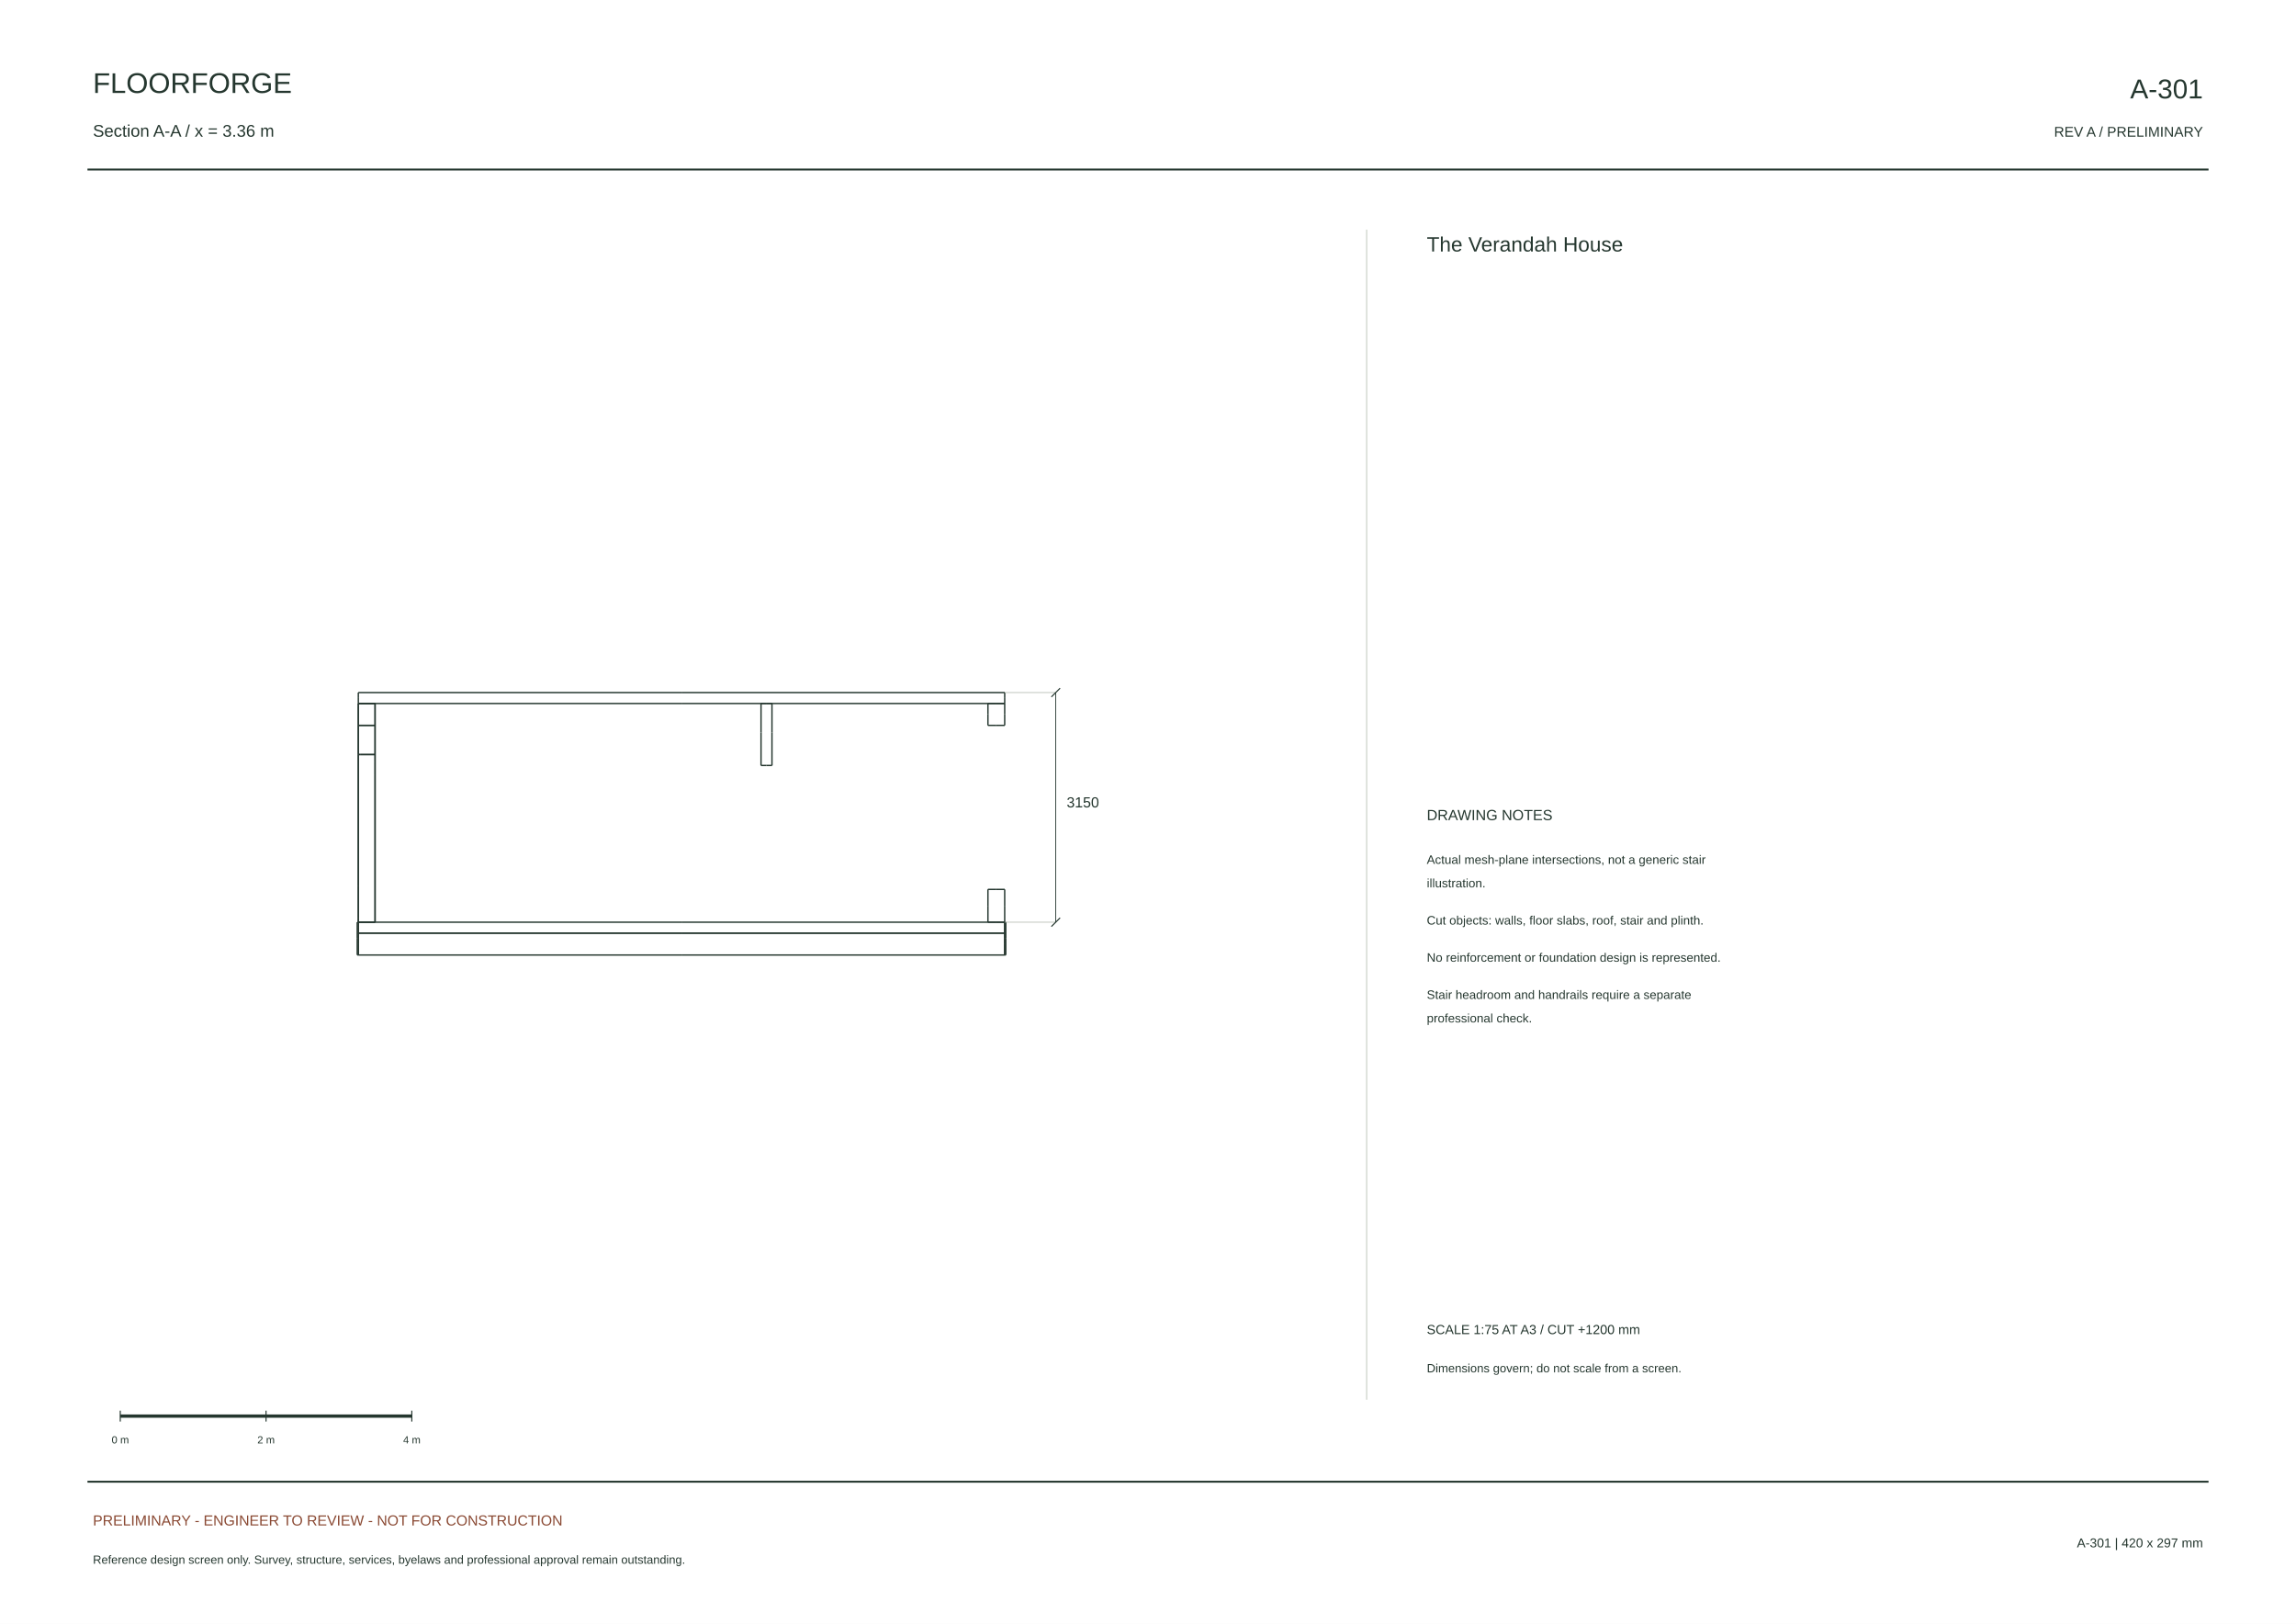
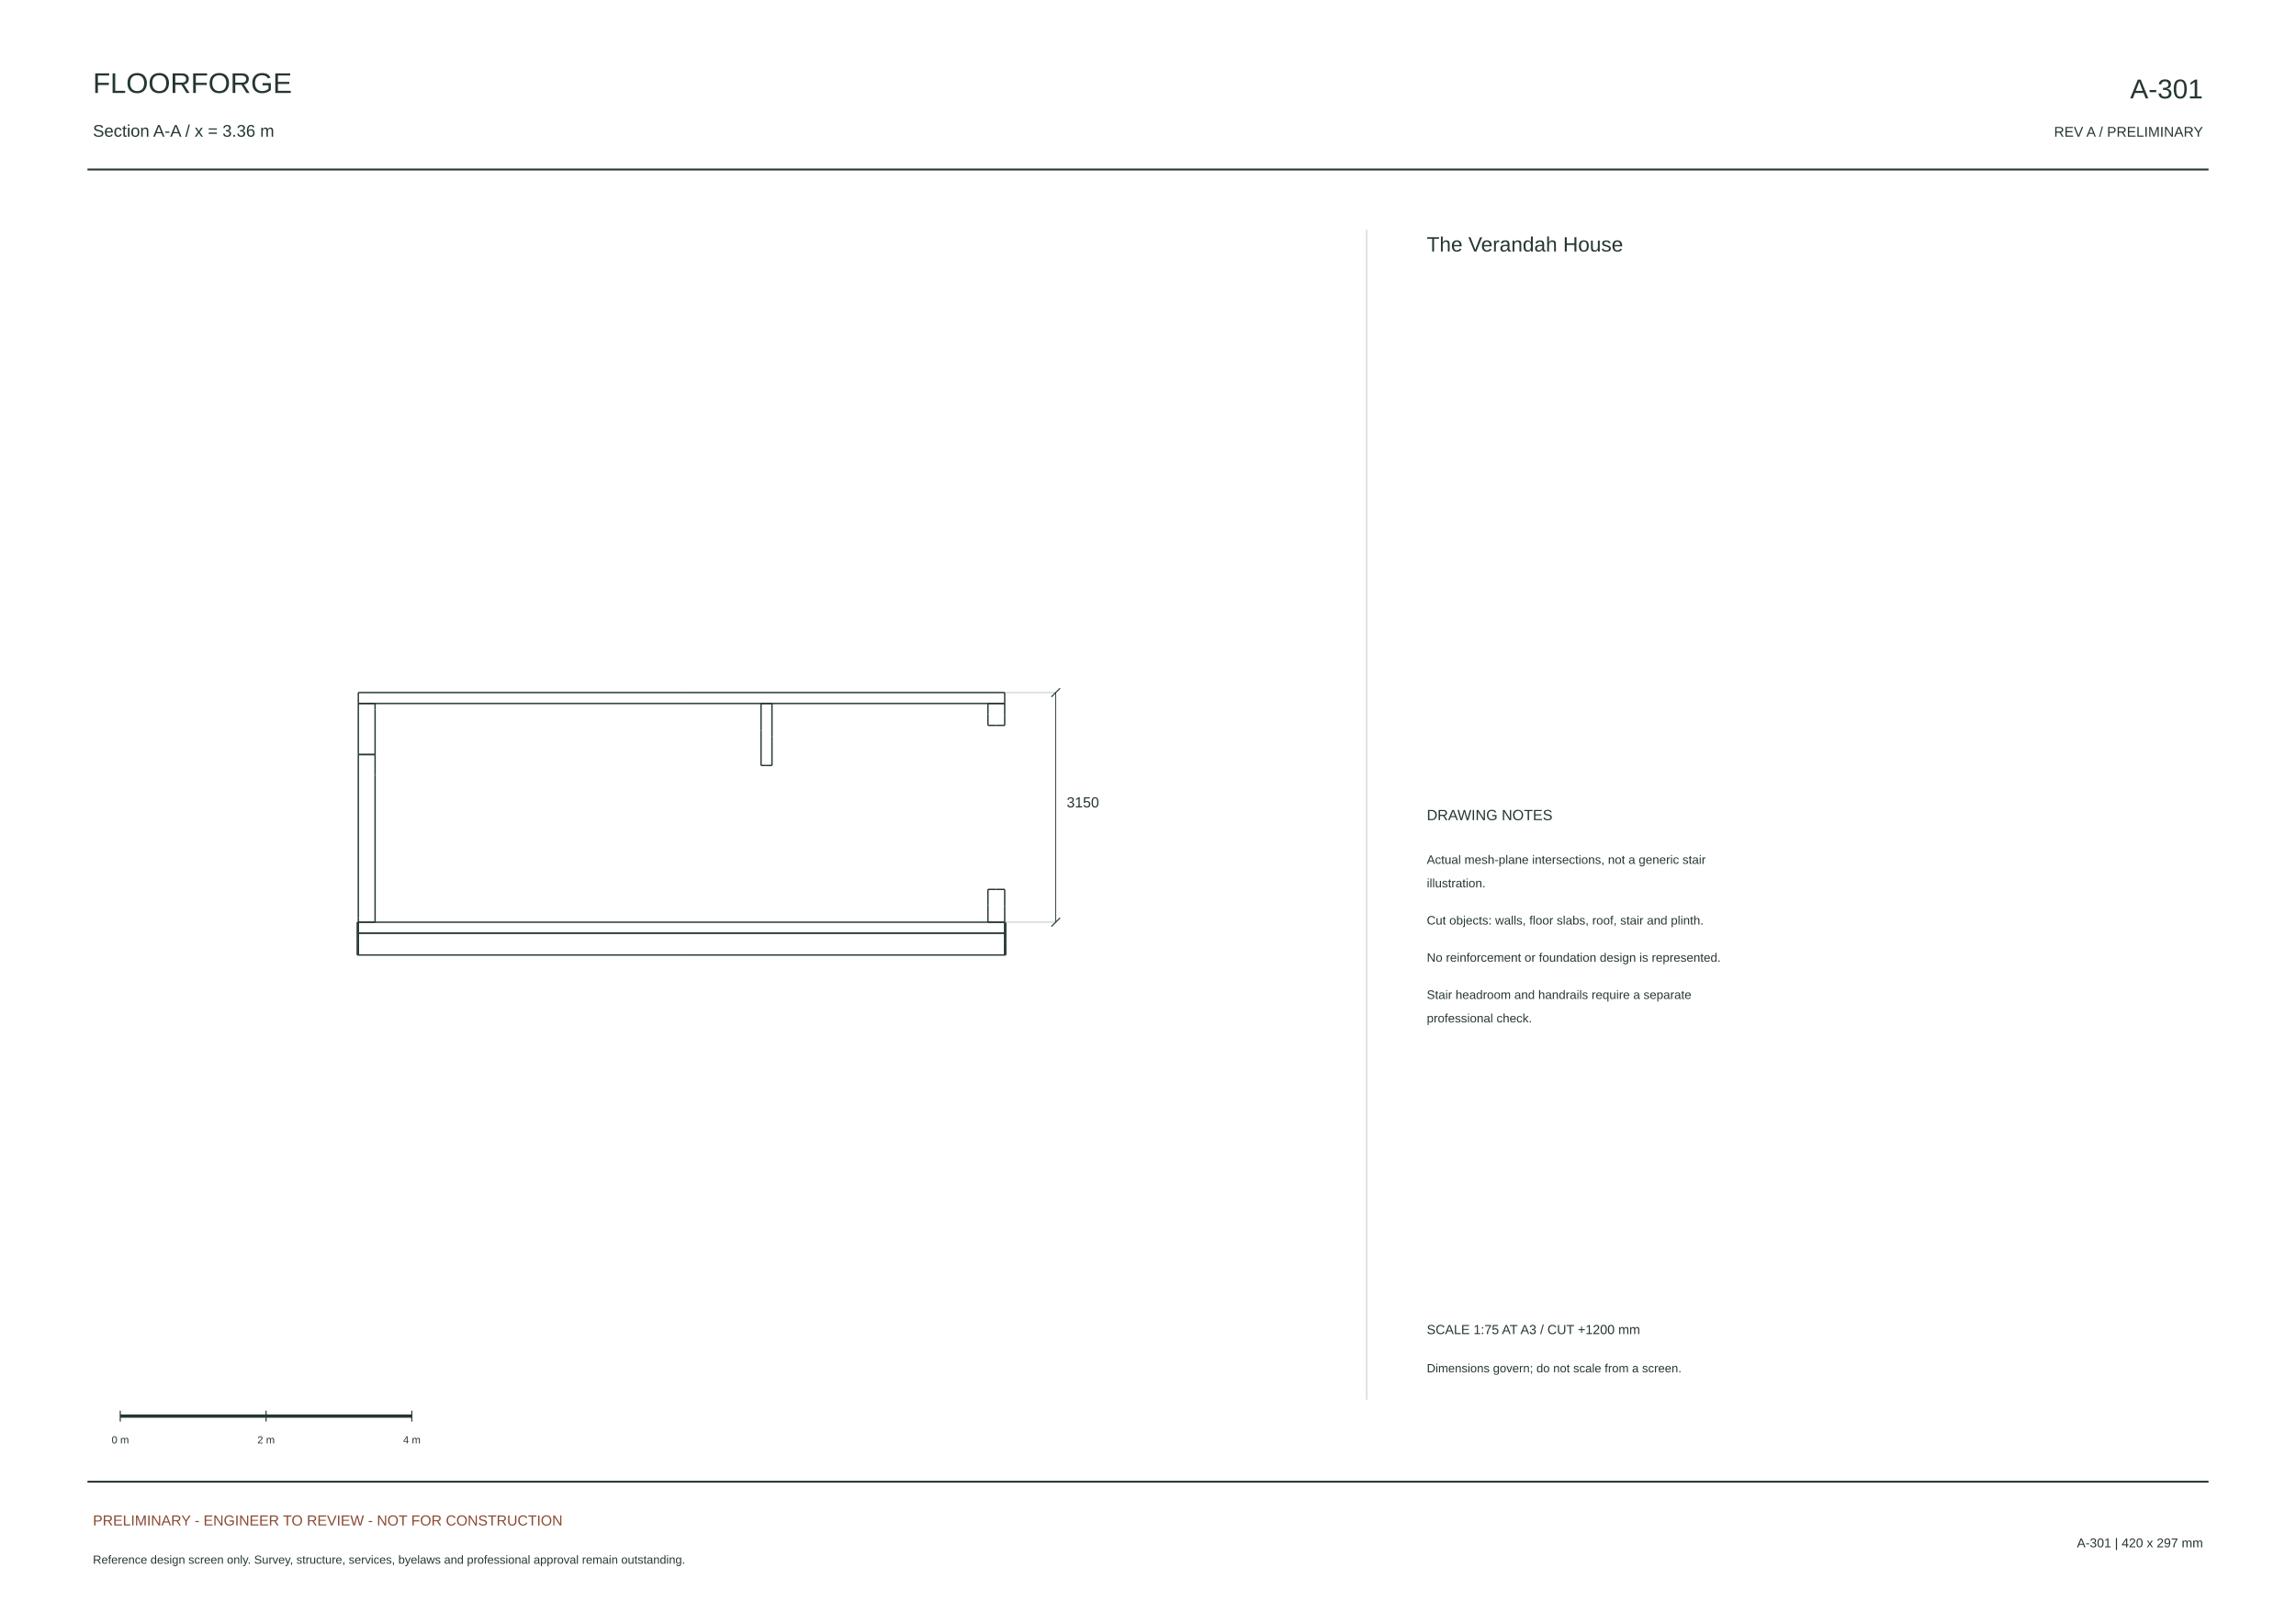
<svg xmlns="http://www.w3.org/2000/svg" width="420mm" height="297mm" viewBox="0 0 420 297">
  <rect width="420" height="297" fill="white" />
  <g font-family="Arial,Helvetica,sans-serif">
    <path d="M 16 31 H 404 M 16 271 H 404" stroke="#25372f" stroke-width=".35" />
    <text x="17" y="17" fill="#25372f" font-size="5.2" text-anchor="start">FLOORFORGE</text>
    <text x="17" y="25" fill="#25372f" font-size="3.1" text-anchor="start">Section A-A / x = 3.36 m</text>
    <text x="403" y="18" fill="#25372f" font-size="5" text-anchor="end">A-301</text>
    <text x="403" y="25" fill="#25372f" font-size="2.6" text-anchor="end">REV A / PRELIMINARY</text>
    <path d="M 124.667 170.667 L 65.547 170.667" fill="none" stroke="#25372f" stroke-width="0.25" />
    <path d="M 65.547 174.667 L 124.667 174.667" fill="none" stroke="#25372f" stroke-width="0.25" />
    <path d="M 124.667 170.667 L 183.787 170.667" fill="none" stroke="#25372f" stroke-width="0.25" />
    <path d="M 183.787 174.667 L 124.667 174.667" fill="none" stroke="#25372f" stroke-width="0.25" />
    <path d="M 183.787 174.667 L 183.787 172.667" fill="none" stroke="#25372f" stroke-width="0.25" />
    <path d="M 183.787 170.667 L 183.787 172.667" fill="none" stroke="#25372f" stroke-width="0.25" />
    <path d="M 65.547 174.667 L 65.547 172.667" fill="none" stroke="#25372f" stroke-width="0.25" />
    <path d="M 65.547 170.667 L 65.547 172.667" fill="none" stroke="#25372f" stroke-width="0.25" />
    <path d="M 65.447 168.667 L 65.347 168.667" fill="none" stroke="#25372f" stroke-width="0.25" />
    <path d="M 65.347 174.667 L 65.447 174.667" fill="none" stroke="#25372f" stroke-width="0.25" />
    <path d="M 183.987 168.667 L 183.886 168.667" fill="none" stroke="#25372f" stroke-width="0.25" />
    <path d="M 183.886 174.667 L 183.987 174.667" fill="none" stroke="#25372f" stroke-width="0.25" />
    <path d="M 65.447 168.667 L 65.547 168.667" fill="none" stroke="#25372f" stroke-width="0.25" />
    <path d="M 65.547 174.667 L 65.447 174.667" fill="none" stroke="#25372f" stroke-width="0.25" />
    <path d="M 183.787 168.667 L 183.886 168.667" fill="none" stroke="#25372f" stroke-width="0.25" />
    <path d="M 183.886 174.667 L 183.787 174.667" fill="none" stroke="#25372f" stroke-width="0.25" />
    <path d="M 183.987 171.667 L 183.987 174.667" fill="none" stroke="#25372f" stroke-width="0.25" />
    <path d="M 183.987 171.667 L 183.987 168.667" fill="none" stroke="#25372f" stroke-width="0.25" />
    <path d="M 65.347 171.667 L 65.347 174.667" fill="none" stroke="#25372f" stroke-width="0.25" />
    <path d="M 65.347 171.667 L 65.347 168.667" fill="none" stroke="#25372f" stroke-width="0.25" />
    <path d="M 183.787 171.667 L 183.787 174.667" fill="none" stroke="#25372f" stroke-width="0.25" />
    <path d="M 183.787 171.667 L 183.787 168.667" fill="none" stroke="#25372f" stroke-width="0.25" />
    <path d="M 65.547 171.667 L 65.547 174.667" fill="none" stroke="#25372f" stroke-width="0.25" />
    <path d="M 65.547 171.667 L 65.547 168.667" fill="none" stroke="#25372f" stroke-width="0.25" />
    <path d="M 124.667 168.667 L 65.547 168.667" fill="none" stroke="#25372f" stroke-width="0.25" />
    <path d="M 65.547 170.667 L 124.667 170.667" fill="none" stroke="#25372f" stroke-width="0.25" />
    <path d="M 124.667 168.667 L 183.787 168.667" fill="none" stroke="#25372f" stroke-width="0.25" />
    <path d="M 183.787 170.667 L 124.667 170.667" fill="none" stroke="#25372f" stroke-width="0.25" />
    <path d="M 183.787 170.667 L 183.787 169.667" fill="none" stroke="#25372f" stroke-width="0.25" />
    <path d="M 183.787 168.667 L 183.787 169.667" fill="none" stroke="#25372f" stroke-width="0.25" />
    <path d="M 65.547 170.667 L 65.547 169.667" fill="none" stroke="#25372f" stroke-width="0.25" />
    <path d="M 65.547 168.667 L 65.547 169.667" fill="none" stroke="#25372f" stroke-width="0.25" />
    <path d="M 124.667 126.667 L 65.547 126.667" fill="none" stroke="#25372f" stroke-width="0.25" />
    <path d="M 65.547 128.667 L 124.667 128.667" fill="none" stroke="#25372f" stroke-width="0.25" />
    <path d="M 124.667 126.667 L 183.787 126.667" fill="none" stroke="#25372f" stroke-width="0.25" />
    <path d="M 183.787 128.667 L 124.667 128.667" fill="none" stroke="#25372f" stroke-width="0.25" />
    <path d="M 183.787 128.667 L 183.787 127.667" fill="none" stroke="#25372f" stroke-width="0.25" />
    <path d="M 183.787 126.667 L 183.787 127.667" fill="none" stroke="#25372f" stroke-width="0.25" />
    <path d="M 65.547 128.667 L 65.547 127.667" fill="none" stroke="#25372f" stroke-width="0.25" />
    <path d="M 65.547 126.667 L 65.547 127.667" fill="none" stroke="#25372f" stroke-width="0.25" />
    <path d="M 65.92 138 L 68.613 138" fill="none" stroke="#25372f" stroke-width="0.25" />
    <path d="M 68.613 168.667 L 65.92 168.667" fill="none" stroke="#25372f" stroke-width="0.25" />
    <path d="M 65.92 138 L 65.547 138" fill="none" stroke="#25372f" stroke-width="0.25" />
    <path d="M 65.547 168.667 L 65.92 168.667" fill="none" stroke="#25372f" stroke-width="0.25" />
+     <path d="M 68.613 141.733 L 68.613 168.667" fill="none" stroke="#25372f" stroke-width="0.25" />
+     <path d="M 68.613 141.733 L 68.613 138" fill="none" stroke="#25372f" stroke-width="0.25" />
    <path d="M 65.547 167.956 L 65.547 168.667" fill="none" stroke="#25372f" stroke-width="0.25" />
    <path d="M 65.547 167.956 L 65.547 138" fill="none" stroke="#25372f" stroke-width="0.25" />
-     <path d="M 68.613 141.733 L 68.613 168.667" fill="none" stroke="#25372f" stroke-width="0.25" />
-     <path d="M 68.613 141.733 L 68.613 138" fill="none" stroke="#25372f" stroke-width="0.25" />
+     <path d="M 65.92 128.667 L 68.613 128.667" fill="none" stroke="#25372f" stroke-width="0.25" />
+     <path d="M 68.613 138 L 65.92 138" fill="none" stroke="#25372f" stroke-width="0.25" />
    <path d="M 65.92 128.667 L 65.547 128.667" fill="none" stroke="#25372f" stroke-width="0.25" />
    <path d="M 65.547 138 L 65.92 138" fill="none" stroke="#25372f" stroke-width="0.25" />
-     <path d="M 65.92 128.667 L 68.613 128.667" fill="none" stroke="#25372f" stroke-width="0.25" />
-     <path d="M 68.613 138 L 65.92 138" fill="none" stroke="#25372f" stroke-width="0.25" />
-     <path d="M 65.547 137.923 L 65.547 138" fill="none" stroke="#25372f" stroke-width="0.25" />
-     <path d="M 65.547 137.923 L 65.547 128.667" fill="none" stroke="#25372f" stroke-width="0.25" />
+     <path d="M 65.547 137.917 L 65.547 138" fill="none" stroke="#25372f" stroke-width="0.25" />
+     <path d="M 65.547 137.917 L 65.547 128.667" fill="none" stroke="#25372f" stroke-width="0.25" />
    <path d="M 68.613 129.803 L 68.613 138" fill="none" stroke="#25372f" stroke-width="0.25" />
    <path d="M 68.613 129.803 L 68.613 128.667" fill="none" stroke="#25372f" stroke-width="0.25" />
-     <path d="M 183.787 162.667 L 182.253 162.667" fill="none" stroke="#25372f" stroke-width="0.25" />
-     <path d="M 182.253 168.667 L 183.787 168.667" fill="none" stroke="#25372f" stroke-width="0.25" />
-     <path d="M 180.72 162.667 L 182.253 162.667" fill="none" stroke="#25372f" stroke-width="0.25" />
-     <path d="M 182.253 168.667 L 180.72 168.667" fill="none" stroke="#25372f" stroke-width="0.25" />
-     <path d="M 183.787 165.667 L 183.787 168.667" fill="none" stroke="#25372f" stroke-width="0.25" />
-     <path d="M 183.787 165.667 L 183.787 162.667" fill="none" stroke="#25372f" stroke-width="0.25" />
-     <path d="M 180.72 165.667 L 180.72 168.667" fill="none" stroke="#25372f" stroke-width="0.25" />
-     <path d="M 180.72 165.667 L 180.72 162.667" fill="none" stroke="#25372f" stroke-width="0.25" />
-     <path d="M 183.787 128.667 L 182.253 128.667" fill="none" stroke="#25372f" stroke-width="0.25" />
-     <path d="M 182.253 132.667 L 183.787 132.667" fill="none" stroke="#25372f" stroke-width="0.25" />
-     <path d="M 180.72 128.667 L 182.253 128.667" fill="none" stroke="#25372f" stroke-width="0.25" />
-     <path d="M 182.253 132.667 L 180.72 132.667" fill="none" stroke="#25372f" stroke-width="0.25" />
-     <path d="M 183.787 130.667 L 183.787 132.667" fill="none" stroke="#25372f" stroke-width="0.25" />
-     <path d="M 183.787 130.667 L 183.787 128.667" fill="none" stroke="#25372f" stroke-width="0.25" />
-     <path d="M 180.72 130.667 L 180.72 132.667" fill="none" stroke="#25372f" stroke-width="0.25" />
-     <path d="M 180.72 130.667 L 180.72 128.667" fill="none" stroke="#25372f" stroke-width="0.25" />
-     <path d="M 139.213 128.667 L 140.213 128.667" fill="none" stroke="#25372f" stroke-width="0.25" />
-     <path d="M 140.213 140 L 139.213 140" fill="none" stroke="#25372f" stroke-width="0.25" />
-     <path d="M 141.213 128.667 L 140.213 128.667" fill="none" stroke="#25372f" stroke-width="0.25" />
-     <path d="M 140.213 140 L 141.213 140" fill="none" stroke="#25372f" stroke-width="0.25" />
-     <path d="M 139.213 134.013 L 139.213 140" fill="none" stroke="#25372f" stroke-width="0.25" />
-     <path d="M 139.213 134.013 L 139.213 128.667" fill="none" stroke="#25372f" stroke-width="0.25" />
-     <path d="M 141.213 134.013 L 141.213 140" fill="none" stroke="#25372f" stroke-width="0.25" />
-     <path d="M 141.213 134.013 L 141.213 128.667" fill="none" stroke="#25372f" stroke-width="0.25" />
-     <path d="M 65.547 132.667 L 68.046 132.667" fill="none" stroke="#25372f" stroke-width="0.25" />
-     <path d="M 68.046 168.667 L 65.547 168.667" fill="none" stroke="#25372f" stroke-width="0.25" />
-     <path d="M 68.613 132.667 L 68.046 132.667" fill="none" stroke="#25372f" stroke-width="0.25" />
-     <path d="M 68.046 168.667 L 68.613 168.667" fill="none" stroke="#25372f" stroke-width="0.25" />
-     <path d="M 65.547 162.01 L 65.547 168.667" fill="none" stroke="#25372f" stroke-width="0.25" />
-     <path d="M 65.547 162.01 L 65.547 132.667" fill="none" stroke="#25372f" stroke-width="0.25" />
-     <path d="M 68.613 139.323 L 68.613 168.667" fill="none" stroke="#25372f" stroke-width="0.25" />
-     <path d="M 68.613 139.323 L 68.613 132.667" fill="none" stroke="#25372f" stroke-width="0.25" />
-     <path d="M 68.264 128.667 L 68.613 128.667" fill="none" stroke="#25372f" stroke-width="0.25" />
-     <path d="M 68.613 132.667 L 68.264 132.667" fill="none" stroke="#25372f" stroke-width="0.25" />
-     <path d="M 68.264 128.667 L 65.547 128.667" fill="none" stroke="#25372f" stroke-width="0.25" />
-     <path d="M 65.547 132.667 L 68.264 132.667" fill="none" stroke="#25372f" stroke-width="0.25" />
-     <path d="M 68.613 132.211 L 68.613 132.667" fill="none" stroke="#25372f" stroke-width="0.25" />
-     <path d="M 68.613 132.211 L 68.613 128.667" fill="none" stroke="#25372f" stroke-width="0.25" />
-     <path d="M 65.547 129.122 L 65.547 132.667" fill="none" stroke="#25372f" stroke-width="0.25" />
-     <path d="M 65.547 129.122 L 65.547 128.667" fill="none" stroke="#25372f" stroke-width="0.25" />
+     <path d="M 180.72 162.667 L 182.199 162.667" fill="none" stroke="#25372f" stroke-width="0.25" />
+     <path d="M 182.199 168.667 L 180.72 168.667" fill="none" stroke="#25372f" stroke-width="0.25" />
+     <path d="M 183.787 162.667 L 182.199 162.667" fill="none" stroke="#25372f" stroke-width="0.25" />
+     <path d="M 182.199 168.667 L 183.787 168.667" fill="none" stroke="#25372f" stroke-width="0.25" />
+     <path d="M 180.72 165.56 L 180.72 168.667" fill="none" stroke="#25372f" stroke-width="0.25" />
+     <path d="M 180.72 165.56 L 180.72 162.667" fill="none" stroke="#25372f" stroke-width="0.25" />
+     <path d="M 183.787 165.773 L 183.787 168.667" fill="none" stroke="#25372f" stroke-width="0.25" />
+     <path d="M 183.787 165.773 L 183.787 162.667" fill="none" stroke="#25372f" stroke-width="0.25" />
+     <path d="M 180.72 128.667 L 182.199 128.667" fill="none" stroke="#25372f" stroke-width="0.25" />
+     <path d="M 182.199 132.667 L 180.72 132.667" fill="none" stroke="#25372f" stroke-width="0.25" />
+     <path d="M 183.787 128.667 L 182.199 128.667" fill="none" stroke="#25372f" stroke-width="0.25" />
+     <path d="M 182.199 132.667 L 183.787 132.667" fill="none" stroke="#25372f" stroke-width="0.25" />
+     <path d="M 180.72 130.596 L 180.72 132.667" fill="none" stroke="#25372f" stroke-width="0.25" />
+     <path d="M 180.72 130.596 L 180.72 128.667" fill="none" stroke="#25372f" stroke-width="0.25" />
+     <path d="M 183.787 130.738 L 183.787 132.667" fill="none" stroke="#25372f" stroke-width="0.25" />
+     <path d="M 183.787 130.738 L 183.787 128.667" fill="none" stroke="#25372f" stroke-width="0.25" />
+     <path d="M 141.213 128.667 L 140.149 128.667" fill="none" stroke="#25372f" stroke-width="0.25" />
+     <path d="M 140.149 140 L 141.213 140" fill="none" stroke="#25372f" stroke-width="0.25" />
+     <path d="M 139.213 128.667 L 140.149 128.667" fill="none" stroke="#25372f" stroke-width="0.25" />
+     <path d="M 140.149 140 L 139.213 140" fill="none" stroke="#25372f" stroke-width="0.25" />
+     <path d="M 139.213 133.653 L 139.213 140" fill="none" stroke="#25372f" stroke-width="0.25" />
+     <path d="M 139.213 133.653 L 139.213 128.667" fill="none" stroke="#25372f" stroke-width="0.25" />
+     <path d="M 141.213 134.695 L 141.213 140" fill="none" stroke="#25372f" stroke-width="0.25" />
+     <path d="M 141.213 134.695 L 141.213 128.667" fill="none" stroke="#25372f" stroke-width="0.25" />
    <path d="M 183.787 168.667 L 193.12 168.667" fill="none" stroke="#a8afa4" stroke-width="0.12" />
    <path d="M 183.787 126.667 L 193.12 126.667" fill="none" stroke="#a8afa4" stroke-width="0.12" />
    <path d="M 193.12 168.667 L 193.12 126.667" fill="none" stroke="#25372f" stroke-width="0.15" />
    <path d="M 192.32 169.467 L 193.92 167.867" fill="none" stroke="#25372f" stroke-width="0.2" />
    <path d="M 192.32 127.467 L 193.92 125.867" fill="none" stroke="#25372f" stroke-width="0.2" />
    <text x="195.12" y="147.667" fill="#25372f" font-size="2.667" text-anchor="start">3150</text>
    <path d="M 250 42 V 256" stroke="#c9d0c7" stroke-width=".2" />
    <text x="261" y="46" fill="#25372f" font-size="3.8" text-anchor="start">The Verandah House</text>
    <text x="261" y="150" fill="#25372f" font-size="2.7" text-anchor="start">DRAWING NOTES</text>
    <text x="261" y="158" fill="#25372f" font-size="2.25" text-anchor="start">Actual mesh-plane intersections, not a generic stair</text>
    <text x="261" y="162.3" fill="#25372f" font-size="2.25" text-anchor="start">illustration.</text>
    <text x="261" y="169.1" fill="#25372f" font-size="2.25" text-anchor="start">Cut objects: walls, floor slabs, roof, stair and plinth.</text>
    <text x="261" y="175.9" fill="#25372f" font-size="2.25" text-anchor="start">No reinforcement or foundation design is represented.</text>
    <text x="261" y="182.7" fill="#25372f" font-size="2.25" text-anchor="start">Stair headroom and handrails require a separate</text>
    <text x="261" y="187" fill="#25372f" font-size="2.25" text-anchor="start">professional check.</text>
    <text x="261" y="244" fill="#25372f" font-size="2.4" text-anchor="start">SCALE 1:75 AT A3 / CUT +1200 mm</text>
    <text x="261" y="251" fill="#25372f" font-size="2.2" text-anchor="start">Dimensions govern; do not scale from a screen.</text>
    <path d="M 22 259 H 75.333" stroke="#25372f" stroke-width=".6" />
    <path d="M 22.0 258 V 260" stroke="#25372f" stroke-width=".2" />
    <text x="22" y="264" fill="#25372f" font-size="1.9" text-anchor="middle">0 m</text>
    <path d="M 48.667 258 V 260" stroke="#25372f" stroke-width=".2" />
    <text x="48.667" y="264" fill="#25372f" font-size="1.9" text-anchor="middle">2 m</text>
    <path d="M 75.333 258 V 260" stroke="#25372f" stroke-width=".2" />
    <text x="75.333" y="264" fill="#25372f" font-size="1.9" text-anchor="middle">4 m</text>
    <text x="17" y="279" fill="#8a4933" font-size="2.65" text-anchor="start">PRELIMINARY - ENGINEER TO REVIEW - NOT FOR CONSTRUCTION</text>
    <text x="17" y="286" fill="#25372f" font-size="2.15" text-anchor="start">Reference design screen only. Survey, structure, services, byelaws and professional approval remain outstanding.</text>
    <text x="403" y="283" fill="#25372f" font-size="2.35" text-anchor="end">A-301  |  420 x 297 mm</text>
  </g>
</svg>
